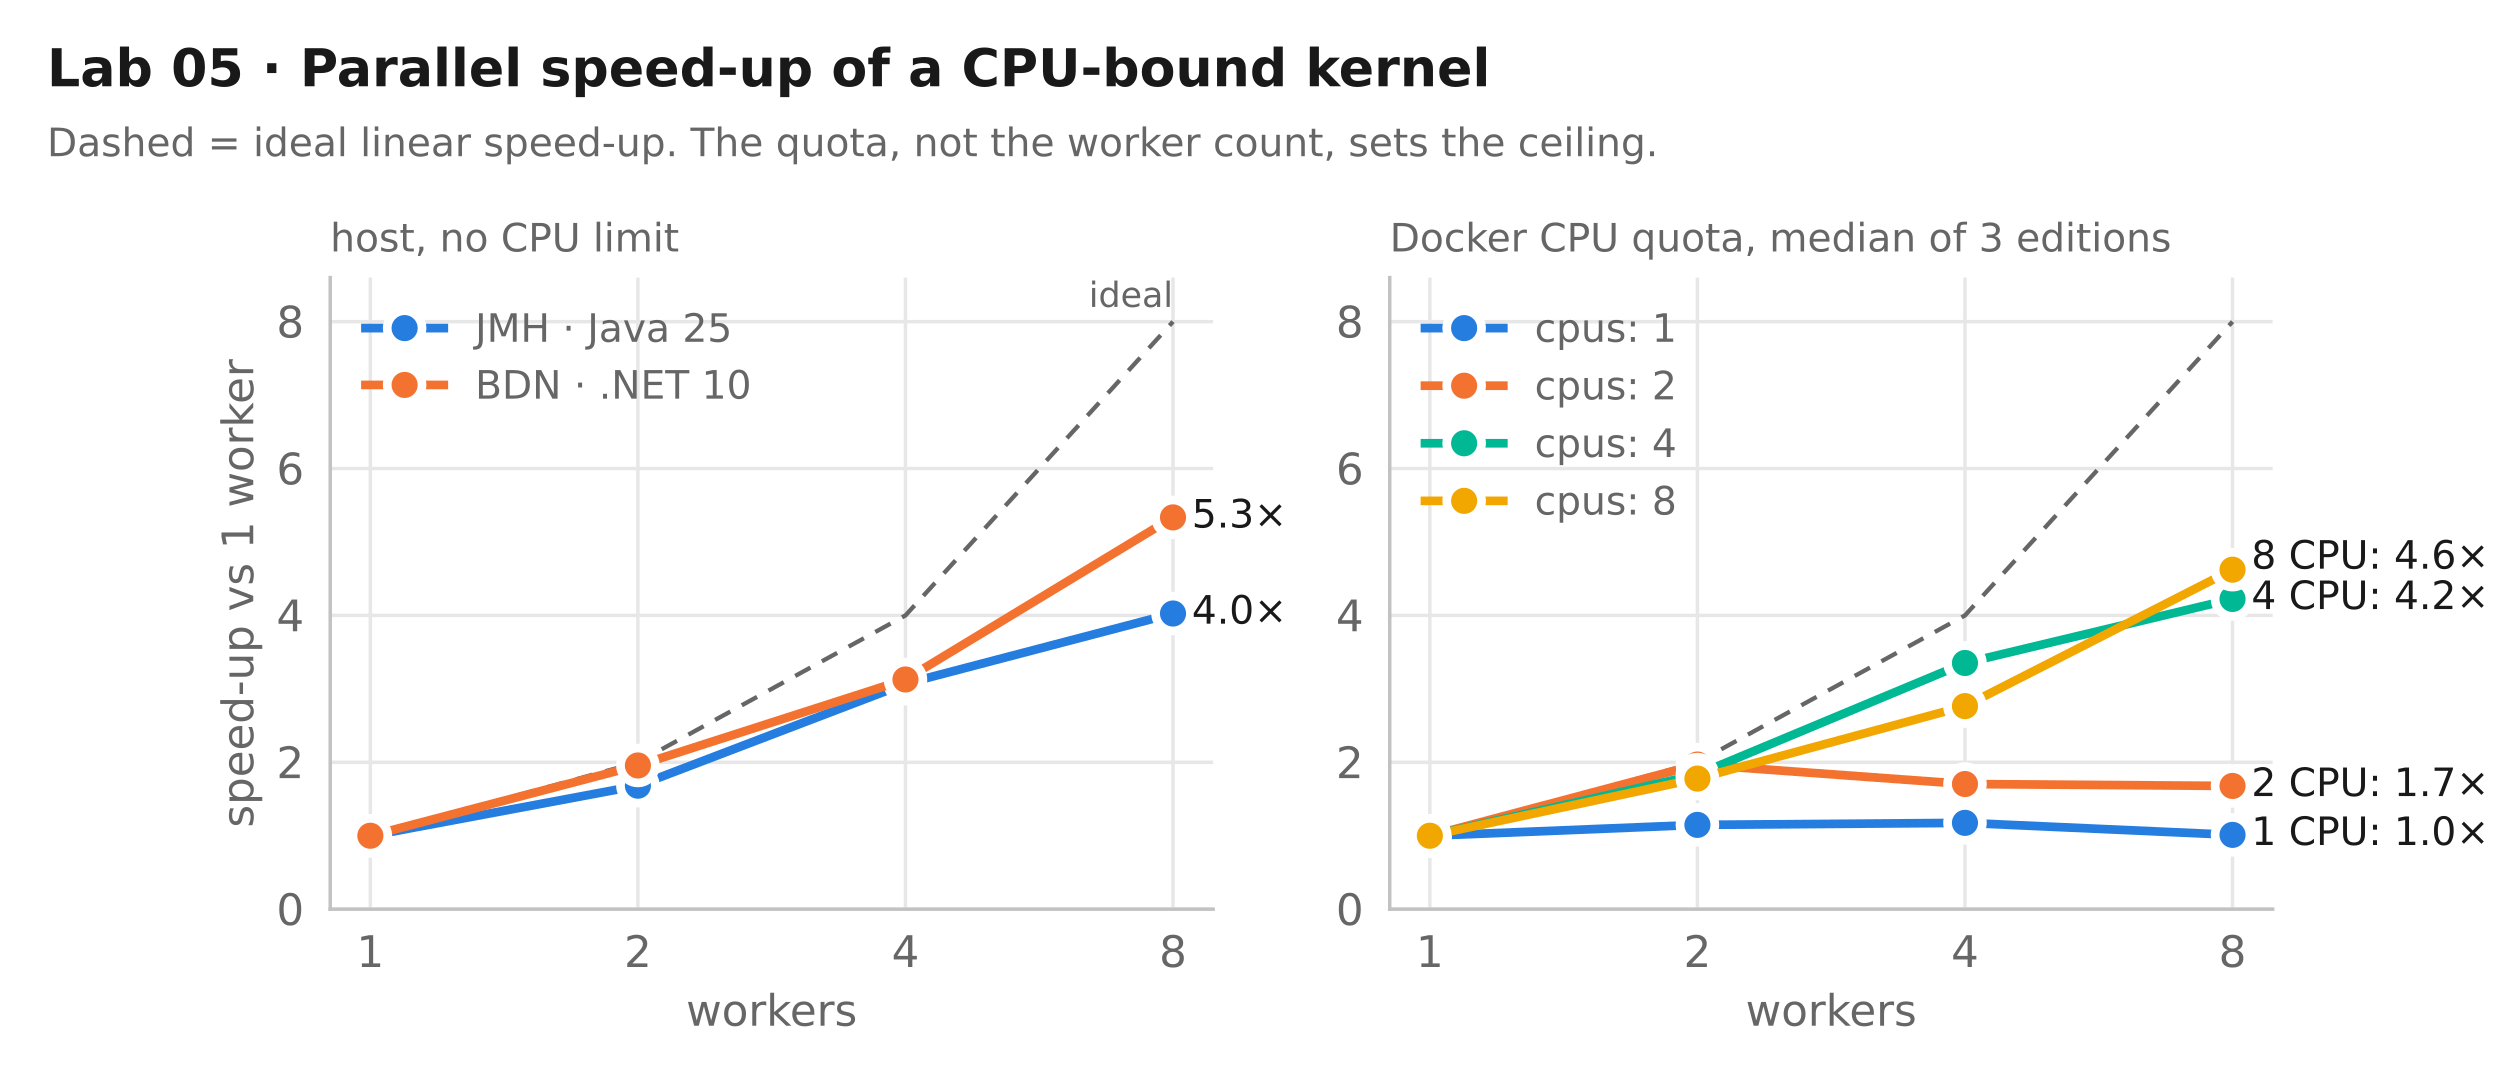
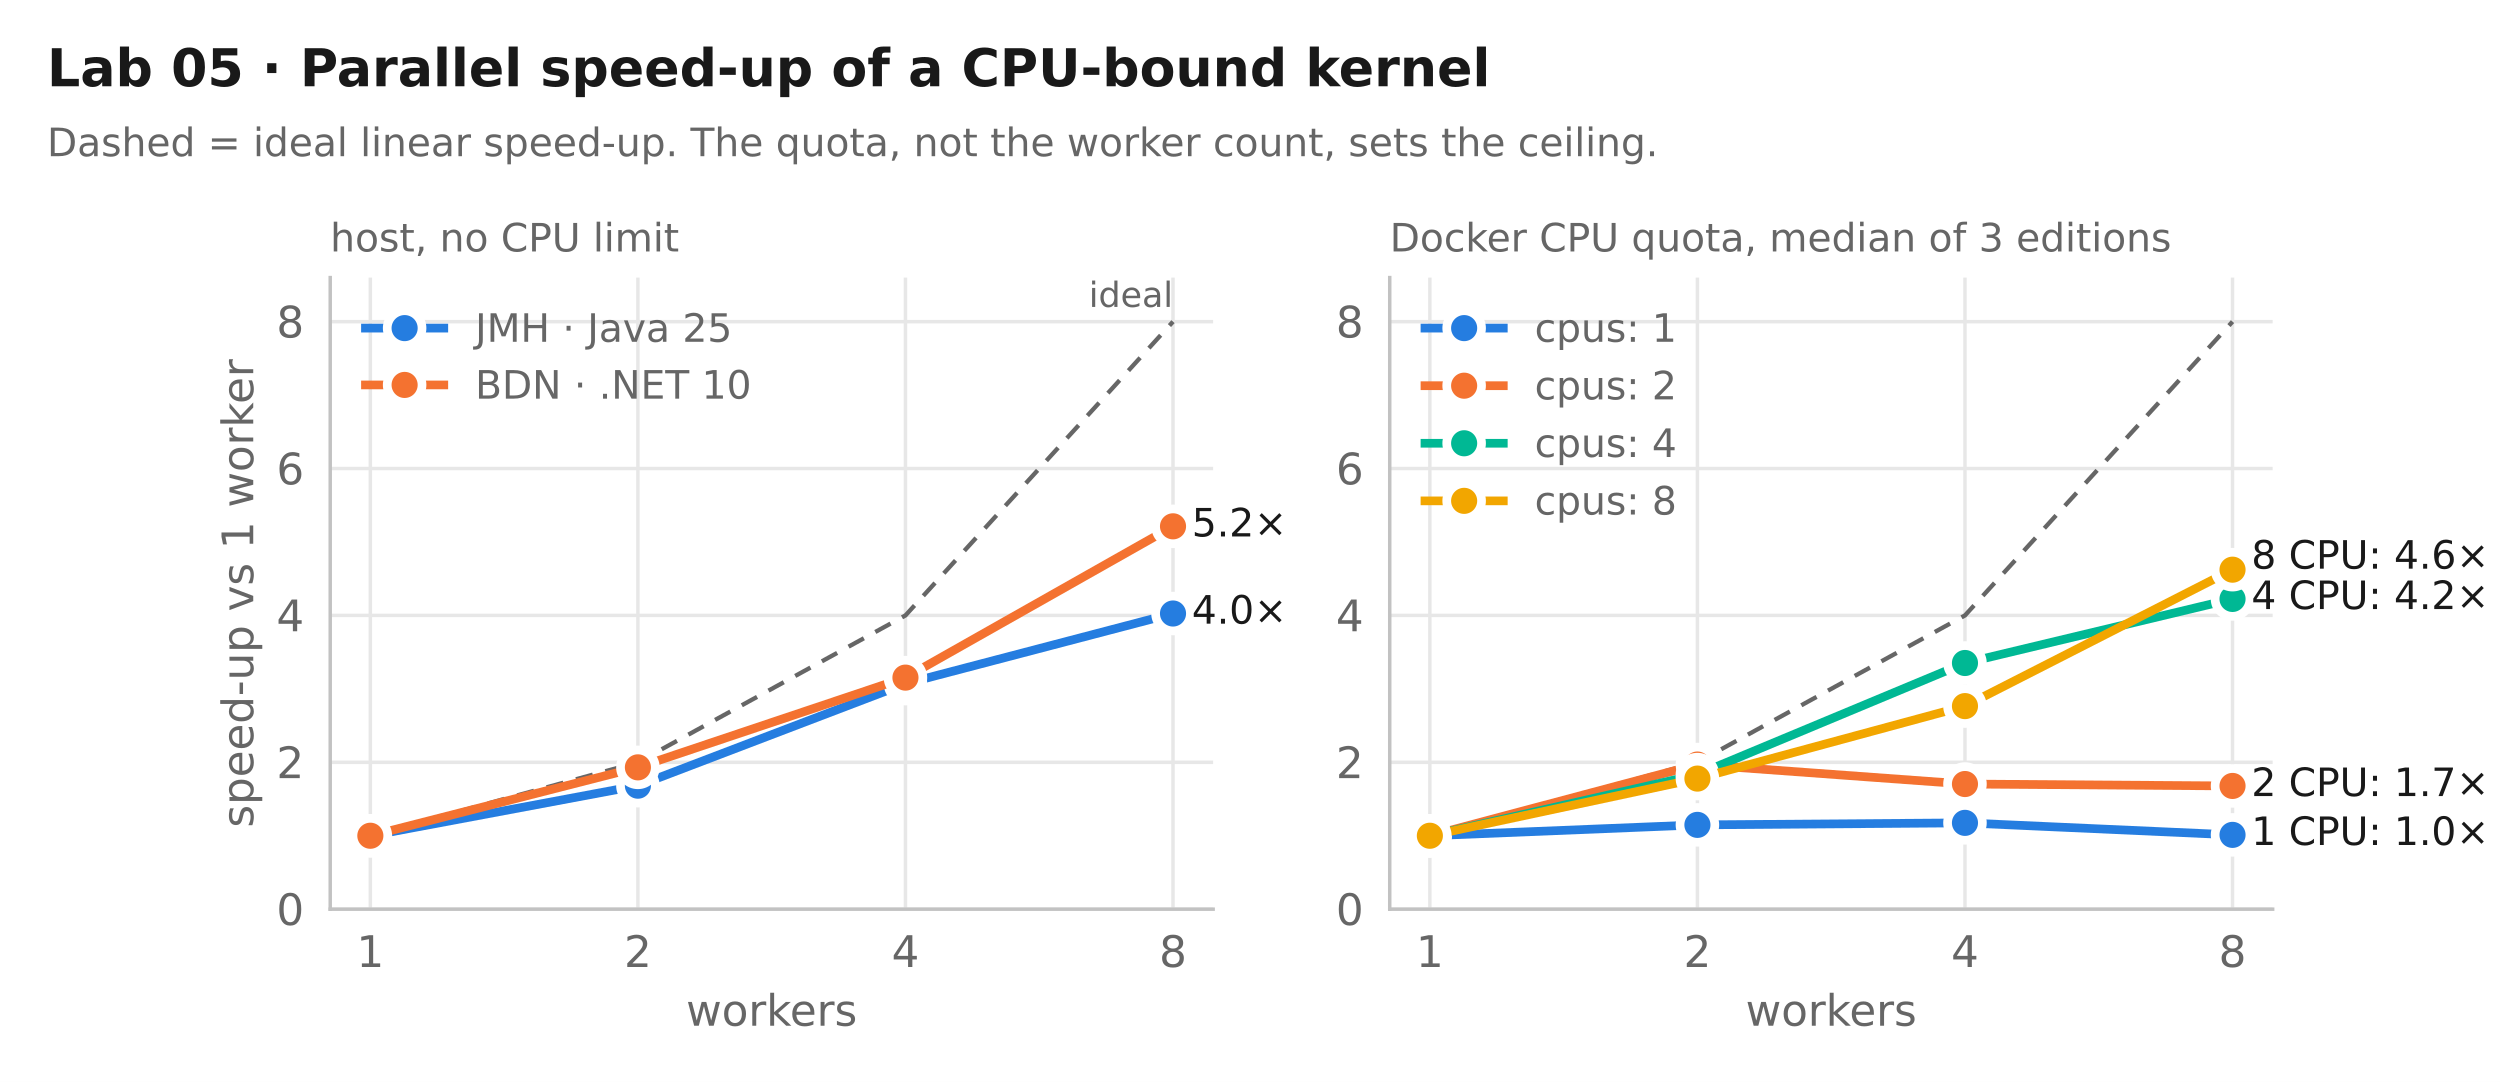
<svg xmlns="http://www.w3.org/2000/svg" xmlns:xlink="http://www.w3.org/1999/xlink" width="574.534pt" height="248.636pt" viewBox="0 0 574.534 248.636" version="1.1">
  <defs>
    <style type="text/css">*{stroke-linejoin: round; stroke-linecap: butt}</style>
  </defs>
  <g id="figure_1">
    <g id="patch_1">
      <path d="M 0 248.636  L 574.534 248.636  L 574.534 0  L 0 0  z " style="fill: #ffffff" />
    </g>
    <g id="axes_1">
      <g id="patch_2">
        <path d="M 75.888 208.944  L 278.797 208.944  L 278.797 63.792  L 75.888 63.792  z " style="fill: #ffffff" />
      </g>
      <g id="matplotlib.axis_1">
        <g id="xtick_1">
          <g id="line2d_1">
-             <path d="M 85.111 208.944  L 85.111 63.792  " clip-path="url(#p77802ba644)" style="fill: none; stroke: #e7e7e7; stroke-width: 0.8; stroke-linecap: square" />
+             <path d="M 85.111 208.944  L 85.111 63.792  " clip-path="url(#p59be735e63)" style="fill: none; stroke: #e7e7e7; stroke-width: 0.8; stroke-linecap: square" />
          </g>
          <g id="line2d_2" />
          <g id="text_1">
            <text style="font-size: 10px; font-family: 'Segoe UI', 'DejaVu Sans', 'Bitstream Vera Sans', 'Computer Modern Sans Serif', 'Lucida Grande', 'Verdana', 'Geneva', 'Lucid', 'Arial', 'Helvetica', 'Avant Garde', sans-serif; text-anchor: middle; fill: #666666" x="85.111" y="222.224" transform="rotate(-0 85.11114 222.2243)">1</text>
          </g>
        </g>
        <g id="xtick_2">
          <g id="line2d_3">
-             <path d="M 146.599 208.944  L 146.599 63.792  " clip-path="url(#p77802ba644)" style="fill: none; stroke: #e7e7e7; stroke-width: 0.8; stroke-linecap: square" />
+             <path d="M 146.599 208.944  L 146.599 63.792  " clip-path="url(#p59be735e63)" style="fill: none; stroke: #e7e7e7; stroke-width: 0.8; stroke-linecap: square" />
          </g>
          <g id="line2d_4" />
          <g id="text_2">
            <text style="font-size: 10px; font-family: 'Segoe UI', 'DejaVu Sans', 'Bitstream Vera Sans', 'Computer Modern Sans Serif', 'Lucida Grande', 'Verdana', 'Geneva', 'Lucid', 'Arial', 'Helvetica', 'Avant Garde', sans-serif; text-anchor: middle; fill: #666666" x="146.599" y="222.224" transform="rotate(-0 146.5987 222.2243)">2</text>
          </g>
        </g>
        <g id="xtick_3">
          <g id="line2d_5">
-             <path d="M 208.086 208.944  L 208.086 63.792  " clip-path="url(#p77802ba644)" style="fill: none; stroke: #e7e7e7; stroke-width: 0.8; stroke-linecap: square" />
+             <path d="M 208.086 208.944  L 208.086 63.792  " clip-path="url(#p59be735e63)" style="fill: none; stroke: #e7e7e7; stroke-width: 0.8; stroke-linecap: square" />
          </g>
          <g id="line2d_6" />
          <g id="text_3">
            <text style="font-size: 10px; font-family: 'Segoe UI', 'DejaVu Sans', 'Bitstream Vera Sans', 'Computer Modern Sans Serif', 'Lucida Grande', 'Verdana', 'Geneva', 'Lucid', 'Arial', 'Helvetica', 'Avant Garde', sans-serif; text-anchor: middle; fill: #666666" x="208.086" y="222.224" transform="rotate(-0 208.0863 222.2243)">4</text>
          </g>
        </g>
        <g id="xtick_4">
          <g id="line2d_7">
-             <path d="M 269.574 208.944  L 269.574 63.792  " clip-path="url(#p77802ba644)" style="fill: none; stroke: #e7e7e7; stroke-width: 0.8; stroke-linecap: square" />
+             <path d="M 269.574 208.944  L 269.574 63.792  " clip-path="url(#p59be735e63)" style="fill: none; stroke: #e7e7e7; stroke-width: 0.8; stroke-linecap: square" />
          </g>
          <g id="line2d_8" />
          <g id="text_4">
            <text style="font-size: 10px; font-family: 'Segoe UI', 'DejaVu Sans', 'Bitstream Vera Sans', 'Computer Modern Sans Serif', 'Lucida Grande', 'Verdana', 'Geneva', 'Lucid', 'Arial', 'Helvetica', 'Avant Garde', sans-serif; text-anchor: middle; fill: #666666" x="269.574" y="222.224" transform="rotate(-0 269.574 222.2243)">8</text>
          </g>
        </g>
        <g id="text_5">
          <text style="font-size: 10px; font-family: 'Segoe UI', 'DejaVu Sans', 'Bitstream Vera Sans', 'Computer Modern Sans Serif', 'Lucida Grande', 'Verdana', 'Geneva', 'Lucid', 'Arial', 'Helvetica', 'Avant Garde', sans-serif; text-anchor: middle; fill: #666666" x="177.343" y="235.732" transform="rotate(-0 177.3425 235.7319)">workers</text>
        </g>
      </g>
      <g id="matplotlib.axis_2">
        <g id="ytick_1">
          <g id="line2d_9">
-             <path d="M 75.888 208.944  L 278.797 208.944  " clip-path="url(#p77802ba644)" style="fill: none; stroke: #e7e7e7; stroke-width: 0.8; stroke-linecap: square" />
+             <path d="M 75.888 208.944  L 278.797 208.944  " clip-path="url(#p59be735e63)" style="fill: none; stroke: #e7e7e7; stroke-width: 0.8; stroke-linecap: square" />
          </g>
          <g id="line2d_10" />
          <g id="text_6">
            <text style="font-size: 10px; font-family: 'Segoe UI', 'DejaVu Sans', 'Bitstream Vera Sans', 'Computer Modern Sans Serif', 'Lucida Grande', 'Verdana', 'Geneva', 'Lucid', 'Arial', 'Helvetica', 'Avant Garde', sans-serif; text-anchor: end; fill: #666666" x="69.888" y="212.584" transform="rotate(-0 69.888 212.5841)">0</text>
          </g>
        </g>
        <g id="ytick_2">
          <g id="line2d_11">
-             <path d="M 75.888 175.188  L 278.797 175.188  " clip-path="url(#p77802ba644)" style="fill: none; stroke: #e7e7e7; stroke-width: 0.8; stroke-linecap: square" />
+             <path d="M 75.888 175.188  L 278.797 175.188  " clip-path="url(#p59be735e63)" style="fill: none; stroke: #e7e7e7; stroke-width: 0.8; stroke-linecap: square" />
          </g>
          <g id="line2d_12" />
          <g id="text_7">
            <text style="font-size: 10px; font-family: 'Segoe UI', 'DejaVu Sans', 'Bitstream Vera Sans', 'Computer Modern Sans Serif', 'Lucida Grande', 'Verdana', 'Geneva', 'Lucid', 'Arial', 'Helvetica', 'Avant Garde', sans-serif; text-anchor: end; fill: #666666" x="69.888" y="178.828" transform="rotate(-0 69.888 178.8279)">2</text>
          </g>
        </g>
        <g id="ytick_3">
          <g id="line2d_13">
-             <path d="M 75.888 141.431  L 278.797 141.431  " clip-path="url(#p77802ba644)" style="fill: none; stroke: #e7e7e7; stroke-width: 0.8; stroke-linecap: square" />
+             <path d="M 75.888 141.431  L 278.797 141.431  " clip-path="url(#p59be735e63)" style="fill: none; stroke: #e7e7e7; stroke-width: 0.8; stroke-linecap: square" />
          </g>
          <g id="line2d_14" />
          <g id="text_8">
            <text style="font-size: 10px; font-family: 'Segoe UI', 'DejaVu Sans', 'Bitstream Vera Sans', 'Computer Modern Sans Serif', 'Lucida Grande', 'Verdana', 'Geneva', 'Lucid', 'Arial', 'Helvetica', 'Avant Garde', sans-serif; text-anchor: end; fill: #666666" x="69.888" y="145.072" transform="rotate(-0 69.888 145.0716)">4</text>
          </g>
        </g>
        <g id="ytick_4">
          <g id="line2d_15">
-             <path d="M 75.888 107.675  L 278.797 107.675  " clip-path="url(#p77802ba644)" style="fill: none; stroke: #e7e7e7; stroke-width: 0.8; stroke-linecap: square" />
+             <path d="M 75.888 107.675  L 278.797 107.675  " clip-path="url(#p59be735e63)" style="fill: none; stroke: #e7e7e7; stroke-width: 0.8; stroke-linecap: square" />
          </g>
          <g id="line2d_16" />
          <g id="text_9">
            <text style="font-size: 10px; font-family: 'Segoe UI', 'DejaVu Sans', 'Bitstream Vera Sans', 'Computer Modern Sans Serif', 'Lucida Grande', 'Verdana', 'Geneva', 'Lucid', 'Arial', 'Helvetica', 'Avant Garde', sans-serif; text-anchor: end; fill: #666666" x="69.888" y="111.315" transform="rotate(-0 69.888 111.3153)">6</text>
          </g>
        </g>
        <g id="ytick_5">
          <g id="line2d_17">
-             <path d="M 75.888 73.919  L 278.797 73.919  " clip-path="url(#p77802ba644)" style="fill: none; stroke: #e7e7e7; stroke-width: 0.8; stroke-linecap: square" />
+             <path d="M 75.888 73.919  L 278.797 73.919  " clip-path="url(#p59be735e63)" style="fill: none; stroke: #e7e7e7; stroke-width: 0.8; stroke-linecap: square" />
          </g>
          <g id="line2d_18" />
          <g id="text_10">
            <text style="font-size: 10px; font-family: 'Segoe UI', 'DejaVu Sans', 'Bitstream Vera Sans', 'Computer Modern Sans Serif', 'Lucida Grande', 'Verdana', 'Geneva', 'Lucid', 'Arial', 'Helvetica', 'Avant Garde', sans-serif; text-anchor: end; fill: #666666" x="69.888" y="77.559" transform="rotate(-0 69.888 77.55902)">8</text>
          </g>
        </g>
        <g id="text_11">
          <text style="font-size: 10px; font-family: 'Segoe UI', 'DejaVu Sans', 'Bitstream Vera Sans', 'Computer Modern Sans Serif', 'Lucida Grande', 'Verdana', 'Geneva', 'Lucid', 'Arial', 'Helvetica', 'Avant Garde', sans-serif; text-anchor: middle; fill: #666666" x="58.197" y="136.368" transform="rotate(-90 58.19738 136.368)">speed-up vs 1 worker</text>
        </g>
      </g>
      <g id="line2d_19">
-         <path d="M 85.111 192.066  L 146.599 175.188  L 208.086 141.431  L 269.574 73.919  " clip-path="url(#p77802ba644)" style="fill: none; stroke-dasharray: 4,3; stroke-dashoffset: 0; stroke: #666666" />
+         <path d="M 85.111 192.066  L 146.599 175.188  L 208.086 141.431  L 269.574 73.919  " clip-path="url(#p59be735e63)" style="fill: none; stroke-dasharray: 4,3; stroke-dashoffset: 0; stroke: #666666" />
      </g>
      <g id="line2d_20">
-         <path d="M 85.111 192.066  L 146.599 180.56  L 208.086 157.105  L 269.574 140.993  " clip-path="url(#p77802ba644)" style="fill: none; stroke: #257de0; stroke-width: 2; stroke-linecap: square" />
+         <path d="M 85.111 192.066  L 146.599 180.56  L 208.086 157.105  L 269.574 140.993  " clip-path="url(#p59be735e63)" style="fill: none; stroke: #257de0; stroke-width: 2; stroke-linecap: square" />
        <defs>
-           <path id="m6e7800e01d" d="M 0 4  C 1.061 4 2.078 3.579 2.828 2.828  C 3.579 2.078 4 1.061 4 0  C 4 -1.061 3.579 -2.078 2.828 -2.828  C 2.078 -3.579 1.061 -4 0 -4  C -1.061 -4 -2.078 -3.579 -2.828 -2.828  C -3.579 -2.078 -4 -1.061 -4 0  C -4 1.061 -3.579 2.078 -2.828 2.828  C -2.078 3.579 -1.061 4 0 4  z " style="stroke: #ffffff; stroke-width: 2" />
+           <path id="m14d09c41fc" d="M 0 4  C 1.061 4 2.078 3.579 2.828 2.828  C 3.579 2.078 4 1.061 4 0  C 4 -1.061 3.579 -2.078 2.828 -2.828  C 2.078 -3.579 1.061 -4 0 -4  C -1.061 -4 -2.078 -3.579 -2.828 -2.828  C -3.579 -2.078 -4 -1.061 -4 0  C -4 1.061 -3.579 2.078 -2.828 2.828  C -2.078 3.579 -1.061 4 0 4  z " style="stroke: #ffffff; stroke-width: 2" />
        </defs>
-         <g clip-path="url(#p77802ba644)">
-           <use xlink:href="#m6e7800e01d" x="85.111" y="192.066" style="fill: #257de0; stroke: #ffffff; stroke-width: 2" />
-           <use xlink:href="#m6e7800e01d" x="146.599" y="180.56" style="fill: #257de0; stroke: #ffffff; stroke-width: 2" />
-           <use xlink:href="#m6e7800e01d" x="208.086" y="157.105" style="fill: #257de0; stroke: #ffffff; stroke-width: 2" />
-           <use xlink:href="#m6e7800e01d" x="269.574" y="140.993" style="fill: #257de0; stroke: #ffffff; stroke-width: 2" />
+         <g clip-path="url(#p59be735e63)">
+           <use xlink:href="#m14d09c41fc" x="85.111" y="192.066" style="fill: #257de0; stroke: #ffffff; stroke-width: 2" />
+           <use xlink:href="#m14d09c41fc" x="146.599" y="180.56" style="fill: #257de0; stroke: #ffffff; stroke-width: 2" />
+           <use xlink:href="#m14d09c41fc" x="208.086" y="157.105" style="fill: #257de0; stroke: #ffffff; stroke-width: 2" />
+           <use xlink:href="#m14d09c41fc" x="269.574" y="140.993" style="fill: #257de0; stroke: #ffffff; stroke-width: 2" />
        </g>
      </g>
      <g id="line2d_21">
-         <path d="M 85.111 192.066  L 146.599 175.917  L 208.086 156.155  L 269.574 118.905  " clip-path="url(#p77802ba644)" style="fill: none; stroke: #f47230; stroke-width: 2; stroke-linecap: square" />
+         <path d="M 85.111 192.066  L 146.599 176.35  L 208.086 155.726  L 269.574 120.957  " clip-path="url(#p59be735e63)" style="fill: none; stroke: #f47230; stroke-width: 2; stroke-linecap: square" />
        <defs>
-           <path id="md54d14f651" d="M 0 4  C 1.061 4 2.078 3.579 2.828 2.828  C 3.579 2.078 4 1.061 4 0  C 4 -1.061 3.579 -2.078 2.828 -2.828  C 2.078 -3.579 1.061 -4 0 -4  C -1.061 -4 -2.078 -3.579 -2.828 -2.828  C -3.579 -2.078 -4 -1.061 -4 0  C -4 1.061 -3.579 2.078 -2.828 2.828  C -2.078 3.579 -1.061 4 0 4  z " style="stroke: #ffffff; stroke-width: 2" />
+           <path id="m0250fb6a71" d="M 0 4  C 1.061 4 2.078 3.579 2.828 2.828  C 3.579 2.078 4 1.061 4 0  C 4 -1.061 3.579 -2.078 2.828 -2.828  C 2.078 -3.579 1.061 -4 0 -4  C -1.061 -4 -2.078 -3.579 -2.828 -2.828  C -3.579 -2.078 -4 -1.061 -4 0  C -4 1.061 -3.579 2.078 -2.828 2.828  C -2.078 3.579 -1.061 4 0 4  z " style="stroke: #ffffff; stroke-width: 2" />
        </defs>
-         <g clip-path="url(#p77802ba644)">
-           <use xlink:href="#md54d14f651" x="85.111" y="192.066" style="fill: #f47230; stroke: #ffffff; stroke-width: 2" />
-           <use xlink:href="#md54d14f651" x="146.599" y="175.917" style="fill: #f47230; stroke: #ffffff; stroke-width: 2" />
-           <use xlink:href="#md54d14f651" x="208.086" y="156.155" style="fill: #f47230; stroke: #ffffff; stroke-width: 2" />
-           <use xlink:href="#md54d14f651" x="269.574" y="118.905" style="fill: #f47230; stroke: #ffffff; stroke-width: 2" />
+         <g clip-path="url(#p59be735e63)">
+           <use xlink:href="#m0250fb6a71" x="85.111" y="192.066" style="fill: #f47230; stroke: #ffffff; stroke-width: 2" />
+           <use xlink:href="#m0250fb6a71" x="146.599" y="176.35" style="fill: #f47230; stroke: #ffffff; stroke-width: 2" />
+           <use xlink:href="#m0250fb6a71" x="208.086" y="155.726" style="fill: #f47230; stroke: #ffffff; stroke-width: 2" />
+           <use xlink:href="#m0250fb6a71" x="269.574" y="120.957" style="fill: #f47230; stroke: #ffffff; stroke-width: 2" />
        </g>
      </g>
      <g id="patch_3">
        <path d="M 75.888 208.944  L 75.888 63.792  " style="fill: none; stroke: #c2c2c2; stroke-width: 0.8; stroke-linejoin: miter; stroke-linecap: square" />
      </g>
      <g id="patch_4">
        <path d="M 75.888 208.944  L 278.797 208.944  " style="fill: none; stroke: #c2c2c2; stroke-width: 0.8; stroke-linejoin: miter; stroke-linecap: square" />
      </g>
      <g id="text_12">
        <text style="font-size: 8px; font-family: 'Segoe UI', 'DejaVu Sans', 'Bitstream Vera Sans', 'Computer Modern Sans Serif', 'Lucida Grande', 'Verdana', 'Geneva', 'Lucid', 'Arial', 'Helvetica', 'Avant Garde', sans-serif; text-anchor: end; fill: #666666" x="269.574" y="70.543" transform="rotate(-0 269.574 70.54326)">ideal</text>
      </g>
      <g id="text_13">
        <text style="font-size: 9px; font-family: 'Segoe UI', 'DejaVu Sans', 'Bitstream Vera Sans', 'Computer Modern Sans Serif', 'Lucida Grande', 'Verdana', 'Geneva', 'Lucid', 'Arial', 'Helvetica', 'Avant Garde', sans-serif; text-anchor: start; fill: #191919" x="273.902" y="143.322" transform="rotate(-0 273.902 143.322)">4.0×</text>
      </g>
      <g id="text_14">
-         <text style="font-size: 9px; font-family: 'Segoe UI', 'DejaVu Sans', 'Bitstream Vera Sans', 'Computer Modern Sans Serif', 'Lucida Grande', 'Verdana', 'Geneva', 'Lucid', 'Arial', 'Helvetica', 'Avant Garde', sans-serif; text-anchor: start; fill: #191919" x="273.902" y="121.234" transform="rotate(-0 273.902 121.2342)">5.3×</text>
+         <text style="font-size: 9px; font-family: 'Segoe UI', 'DejaVu Sans', 'Bitstream Vera Sans', 'Computer Modern Sans Serif', 'Lucida Grande', 'Verdana', 'Geneva', 'Lucid', 'Arial', 'Helvetica', 'Avant Garde', sans-serif; text-anchor: start; fill: #191919" x="273.902" y="123.286" transform="rotate(-0 273.902 123.2858)">5.2×</text>
      </g>
      <g id="text_15">
        <text style="font-size: 9px; font-family: 'Segoe UI', 'DejaVu Sans', 'Bitstream Vera Sans', 'Computer Modern Sans Serif', 'Lucida Grande', 'Verdana', 'Geneva', 'Lucid', 'Arial', 'Helvetica', 'Avant Garde', sans-serif; text-anchor: start; fill: #666666" x="75.888" y="57.792" transform="rotate(-0 75.888 57.792)">host, no CPU limit</text>
      </g>
      <g id="legend_1">
        <g id="line2d_22">
          <path d="M 83.988 75.405  L 92.988 75.405  L 101.988 75.405  " style="fill: none; stroke: #257de0; stroke-width: 2; stroke-linecap: square" />
          <g>
-             <use xlink:href="#m6e7800e01d" x="92.988" y="75.405" style="fill: #257de0; stroke: #ffffff; stroke-width: 2" />
+             <use xlink:href="#m14d09c41fc" x="92.988" y="75.405" style="fill: #257de0; stroke: #ffffff; stroke-width: 2" />
          </g>
        </g>
        <g id="text_16">
          <text style="font-size: 9px; font-family: 'Segoe UI', 'DejaVu Sans', 'Bitstream Vera Sans', 'Computer Modern Sans Serif', 'Lucida Grande', 'Verdana', 'Geneva', 'Lucid', 'Arial', 'Helvetica', 'Avant Garde', sans-serif; text-anchor: start; fill: #666666" x="109.188" y="78.555" transform="rotate(-0 109.188 78.55481)">JMH · Java 25</text>
        </g>
        <g id="line2d_23">
          <path d="M 83.988 88.462  L 92.988 88.462  L 101.988 88.462  " style="fill: none; stroke: #f47230; stroke-width: 2; stroke-linecap: square" />
          <g>
-             <use xlink:href="#md54d14f651" x="92.988" y="88.462" style="fill: #f47230; stroke: #ffffff; stroke-width: 2" />
+             <use xlink:href="#m0250fb6a71" x="92.988" y="88.462" style="fill: #f47230; stroke: #ffffff; stroke-width: 2" />
          </g>
        </g>
        <g id="text_17">
          <text style="font-size: 9px; font-family: 'Segoe UI', 'DejaVu Sans', 'Bitstream Vera Sans', 'Computer Modern Sans Serif', 'Lucida Grande', 'Verdana', 'Geneva', 'Lucid', 'Arial', 'Helvetica', 'Avant Garde', sans-serif; text-anchor: start; fill: #666666" x="109.188" y="91.612" transform="rotate(-0 109.188 91.61167)">BDN · .NET 10</text>
        </g>
      </g>
    </g>
    <g id="axes_2">
      <g id="patch_5">
        <path d="M 319.379 208.944  L 522.288 208.944  L 522.288 63.792  L 319.379 63.792  z " style="fill: #ffffff" />
      </g>
      <g id="matplotlib.axis_3">
        <g id="xtick_5">
          <g id="line2d_24">
-             <path d="M 328.602 208.944  L 328.602 63.792  " clip-path="url(#p4a393b6ffe)" style="fill: none; stroke: #e7e7e7; stroke-width: 0.8; stroke-linecap: square" />
+             <path d="M 328.602 208.944  L 328.602 63.792  " clip-path="url(#pa6a9c248f2)" style="fill: none; stroke: #e7e7e7; stroke-width: 0.8; stroke-linecap: square" />
          </g>
          <g id="line2d_25" />
          <g id="text_18">
            <text style="font-size: 10px; font-family: 'Segoe UI', 'DejaVu Sans', 'Bitstream Vera Sans', 'Computer Modern Sans Serif', 'Lucida Grande', 'Verdana', 'Geneva', 'Lucid', 'Arial', 'Helvetica', 'Avant Garde', sans-serif; text-anchor: middle; fill: #666666" x="328.602" y="222.224" transform="rotate(-0 328.6021 222.2243)">1</text>
          </g>
        </g>
        <g id="xtick_6">
          <g id="line2d_26">
-             <path d="M 390.09 208.944  L 390.09 63.792  " clip-path="url(#p4a393b6ffe)" style="fill: none; stroke: #e7e7e7; stroke-width: 0.8; stroke-linecap: square" />
+             <path d="M 390.09 208.944  L 390.09 63.792  " clip-path="url(#pa6a9c248f2)" style="fill: none; stroke: #e7e7e7; stroke-width: 0.8; stroke-linecap: square" />
          </g>
          <g id="line2d_27" />
          <g id="text_19">
            <text style="font-size: 10px; font-family: 'Segoe UI', 'DejaVu Sans', 'Bitstream Vera Sans', 'Computer Modern Sans Serif', 'Lucida Grande', 'Verdana', 'Geneva', 'Lucid', 'Arial', 'Helvetica', 'Avant Garde', sans-serif; text-anchor: middle; fill: #666666" x="390.09" y="222.224" transform="rotate(-0 390.0897 222.2243)">2</text>
          </g>
        </g>
        <g id="xtick_7">
          <g id="line2d_28">
-             <path d="M 451.577 208.944  L 451.577 63.792  " clip-path="url(#p4a393b6ffe)" style="fill: none; stroke: #e7e7e7; stroke-width: 0.8; stroke-linecap: square" />
+             <path d="M 451.577 208.944  L 451.577 63.792  " clip-path="url(#pa6a9c248f2)" style="fill: none; stroke: #e7e7e7; stroke-width: 0.8; stroke-linecap: square" />
          </g>
          <g id="line2d_29" />
          <g id="text_20">
            <text style="font-size: 10px; font-family: 'Segoe UI', 'DejaVu Sans', 'Bitstream Vera Sans', 'Computer Modern Sans Serif', 'Lucida Grande', 'Verdana', 'Geneva', 'Lucid', 'Arial', 'Helvetica', 'Avant Garde', sans-serif; text-anchor: middle; fill: #666666" x="451.577" y="222.224" transform="rotate(-0 451.5773 222.2243)">4</text>
          </g>
        </g>
        <g id="xtick_8">
          <g id="line2d_30">
-             <path d="M 513.065 208.944  L 513.065 63.792  " clip-path="url(#p4a393b6ffe)" style="fill: none; stroke: #e7e7e7; stroke-width: 0.8; stroke-linecap: square" />
+             <path d="M 513.065 208.944  L 513.065 63.792  " clip-path="url(#pa6a9c248f2)" style="fill: none; stroke: #e7e7e7; stroke-width: 0.8; stroke-linecap: square" />
          </g>
          <g id="line2d_31" />
          <g id="text_21">
            <text style="font-size: 10px; font-family: 'Segoe UI', 'DejaVu Sans', 'Bitstream Vera Sans', 'Computer Modern Sans Serif', 'Lucida Grande', 'Verdana', 'Geneva', 'Lucid', 'Arial', 'Helvetica', 'Avant Garde', sans-serif; text-anchor: middle; fill: #666666" x="513.065" y="222.224" transform="rotate(-0 513.0649 222.2243)">8</text>
          </g>
        </g>
        <g id="text_22">
          <text style="font-size: 10px; font-family: 'Segoe UI', 'DejaVu Sans', 'Bitstream Vera Sans', 'Computer Modern Sans Serif', 'Lucida Grande', 'Verdana', 'Geneva', 'Lucid', 'Arial', 'Helvetica', 'Avant Garde', sans-serif; text-anchor: middle; fill: #666666" x="420.833" y="235.732" transform="rotate(-0 420.8335 235.7319)">workers</text>
        </g>
      </g>
      <g id="matplotlib.axis_4">
        <g id="ytick_6">
          <g id="line2d_32">
-             <path d="M 319.379 208.944  L 522.288 208.944  " clip-path="url(#p4a393b6ffe)" style="fill: none; stroke: #e7e7e7; stroke-width: 0.8; stroke-linecap: square" />
+             <path d="M 319.379 208.944  L 522.288 208.944  " clip-path="url(#pa6a9c248f2)" style="fill: none; stroke: #e7e7e7; stroke-width: 0.8; stroke-linecap: square" />
          </g>
          <g id="line2d_33" />
          <g id="text_23">
            <text style="font-size: 10px; font-family: 'Segoe UI', 'DejaVu Sans', 'Bitstream Vera Sans', 'Computer Modern Sans Serif', 'Lucida Grande', 'Verdana', 'Geneva', 'Lucid', 'Arial', 'Helvetica', 'Avant Garde', sans-serif; text-anchor: end; fill: #666666" x="313.379" y="212.584" transform="rotate(-0 313.3789 212.5841)">0</text>
          </g>
        </g>
        <g id="ytick_7">
          <g id="line2d_34">
-             <path d="M 319.379 175.188  L 522.288 175.188  " clip-path="url(#p4a393b6ffe)" style="fill: none; stroke: #e7e7e7; stroke-width: 0.8; stroke-linecap: square" />
+             <path d="M 319.379 175.188  L 522.288 175.188  " clip-path="url(#pa6a9c248f2)" style="fill: none; stroke: #e7e7e7; stroke-width: 0.8; stroke-linecap: square" />
          </g>
          <g id="line2d_35" />
          <g id="text_24">
            <text style="font-size: 10px; font-family: 'Segoe UI', 'DejaVu Sans', 'Bitstream Vera Sans', 'Computer Modern Sans Serif', 'Lucida Grande', 'Verdana', 'Geneva', 'Lucid', 'Arial', 'Helvetica', 'Avant Garde', sans-serif; text-anchor: end; fill: #666666" x="313.379" y="178.828" transform="rotate(-0 313.3789 178.8279)">2</text>
          </g>
        </g>
        <g id="ytick_8">
          <g id="line2d_36">
-             <path d="M 319.379 141.431  L 522.288 141.431  " clip-path="url(#p4a393b6ffe)" style="fill: none; stroke: #e7e7e7; stroke-width: 0.8; stroke-linecap: square" />
+             <path d="M 319.379 141.431  L 522.288 141.431  " clip-path="url(#pa6a9c248f2)" style="fill: none; stroke: #e7e7e7; stroke-width: 0.8; stroke-linecap: square" />
          </g>
          <g id="line2d_37" />
          <g id="text_25">
            <text style="font-size: 10px; font-family: 'Segoe UI', 'DejaVu Sans', 'Bitstream Vera Sans', 'Computer Modern Sans Serif', 'Lucida Grande', 'Verdana', 'Geneva', 'Lucid', 'Arial', 'Helvetica', 'Avant Garde', sans-serif; text-anchor: end; fill: #666666" x="313.379" y="145.072" transform="rotate(-0 313.3789 145.0716)">4</text>
          </g>
        </g>
        <g id="ytick_9">
          <g id="line2d_38">
-             <path d="M 319.379 107.675  L 522.288 107.675  " clip-path="url(#p4a393b6ffe)" style="fill: none; stroke: #e7e7e7; stroke-width: 0.8; stroke-linecap: square" />
+             <path d="M 319.379 107.675  L 522.288 107.675  " clip-path="url(#pa6a9c248f2)" style="fill: none; stroke: #e7e7e7; stroke-width: 0.8; stroke-linecap: square" />
          </g>
          <g id="line2d_39" />
          <g id="text_26">
            <text style="font-size: 10px; font-family: 'Segoe UI', 'DejaVu Sans', 'Bitstream Vera Sans', 'Computer Modern Sans Serif', 'Lucida Grande', 'Verdana', 'Geneva', 'Lucid', 'Arial', 'Helvetica', 'Avant Garde', sans-serif; text-anchor: end; fill: #666666" x="313.379" y="111.315" transform="rotate(-0 313.3789 111.3153)">6</text>
          </g>
        </g>
        <g id="ytick_10">
          <g id="line2d_40">
-             <path d="M 319.379 73.919  L 522.288 73.919  " clip-path="url(#p4a393b6ffe)" style="fill: none; stroke: #e7e7e7; stroke-width: 0.8; stroke-linecap: square" />
+             <path d="M 319.379 73.919  L 522.288 73.919  " clip-path="url(#pa6a9c248f2)" style="fill: none; stroke: #e7e7e7; stroke-width: 0.8; stroke-linecap: square" />
          </g>
          <g id="line2d_41" />
          <g id="text_27">
            <text style="font-size: 10px; font-family: 'Segoe UI', 'DejaVu Sans', 'Bitstream Vera Sans', 'Computer Modern Sans Serif', 'Lucida Grande', 'Verdana', 'Geneva', 'Lucid', 'Arial', 'Helvetica', 'Avant Garde', sans-serif; text-anchor: end; fill: #666666" x="313.379" y="77.559" transform="rotate(-0 313.3789 77.55902)">8</text>
          </g>
        </g>
      </g>
      <g id="line2d_42">
-         <path d="M 328.602 192.066  L 390.09 175.188  L 451.577 141.431  L 513.065 73.919  " clip-path="url(#p4a393b6ffe)" style="fill: none; stroke-dasharray: 4,3; stroke-dashoffset: 0; stroke: #666666" />
+         <path d="M 328.602 192.066  L 390.09 175.188  L 451.577 141.431  L 513.065 73.919  " clip-path="url(#pa6a9c248f2)" style="fill: none; stroke-dasharray: 4,3; stroke-dashoffset: 0; stroke: #666666" />
      </g>
      <g id="line2d_43">
-         <path d="M 328.602 192.066  L 390.09 189.568  L 451.577 189.106  L 513.065 191.867  " clip-path="url(#p4a393b6ffe)" style="fill: none; stroke: #257de0; stroke-width: 2; stroke-linecap: square" />
-         <g clip-path="url(#p4a393b6ffe)">
-           <use xlink:href="#m6e7800e01d" x="328.602" y="192.066" style="fill: #257de0; stroke: #ffffff; stroke-width: 2" />
-           <use xlink:href="#m6e7800e01d" x="390.09" y="189.568" style="fill: #257de0; stroke: #ffffff; stroke-width: 2" />
-           <use xlink:href="#m6e7800e01d" x="451.577" y="189.106" style="fill: #257de0; stroke: #ffffff; stroke-width: 2" />
-           <use xlink:href="#m6e7800e01d" x="513.065" y="191.867" style="fill: #257de0; stroke: #ffffff; stroke-width: 2" />
+         <path d="M 328.602 192.066  L 390.09 189.568  L 451.577 189.106  L 513.065 191.867  " clip-path="url(#pa6a9c248f2)" style="fill: none; stroke: #257de0; stroke-width: 2; stroke-linecap: square" />
+         <g clip-path="url(#pa6a9c248f2)">
+           <use xlink:href="#m14d09c41fc" x="328.602" y="192.066" style="fill: #257de0; stroke: #ffffff; stroke-width: 2" />
+           <use xlink:href="#m14d09c41fc" x="390.09" y="189.568" style="fill: #257de0; stroke: #ffffff; stroke-width: 2" />
+           <use xlink:href="#m14d09c41fc" x="451.577" y="189.106" style="fill: #257de0; stroke: #ffffff; stroke-width: 2" />
+           <use xlink:href="#m14d09c41fc" x="513.065" y="191.867" style="fill: #257de0; stroke: #ffffff; stroke-width: 2" />
        </g>
      </g>
      <g id="line2d_44">
-         <path d="M 328.602 192.066  L 390.09 175.701  L 451.577 180.18  L 513.065 180.622  " clip-path="url(#p4a393b6ffe)" style="fill: none; stroke: #f47230; stroke-width: 2; stroke-linecap: square" />
-         <g clip-path="url(#p4a393b6ffe)">
-           <use xlink:href="#md54d14f651" x="328.602" y="192.066" style="fill: #f47230; stroke: #ffffff; stroke-width: 2" />
-           <use xlink:href="#md54d14f651" x="390.09" y="175.701" style="fill: #f47230; stroke: #ffffff; stroke-width: 2" />
-           <use xlink:href="#md54d14f651" x="451.577" y="180.18" style="fill: #f47230; stroke: #ffffff; stroke-width: 2" />
-           <use xlink:href="#md54d14f651" x="513.065" y="180.622" style="fill: #f47230; stroke: #ffffff; stroke-width: 2" />
+         <path d="M 328.602 192.066  L 390.09 175.701  L 451.577 180.18  L 513.065 180.622  " clip-path="url(#pa6a9c248f2)" style="fill: none; stroke: #f47230; stroke-width: 2; stroke-linecap: square" />
+         <g clip-path="url(#pa6a9c248f2)">
+           <use xlink:href="#m0250fb6a71" x="328.602" y="192.066" style="fill: #f47230; stroke: #ffffff; stroke-width: 2" />
+           <use xlink:href="#m0250fb6a71" x="390.09" y="175.701" style="fill: #f47230; stroke: #ffffff; stroke-width: 2" />
+           <use xlink:href="#m0250fb6a71" x="451.577" y="180.18" style="fill: #f47230; stroke: #ffffff; stroke-width: 2" />
+           <use xlink:href="#m0250fb6a71" x="513.065" y="180.622" style="fill: #f47230; stroke: #ffffff; stroke-width: 2" />
        </g>
      </g>
      <g id="line2d_45">
-         <path d="M 328.602 192.066  L 390.09 178.011  L 451.577 152.366  L 513.065 137.645  " clip-path="url(#p4a393b6ffe)" style="fill: none; stroke: #00b894; stroke-width: 2; stroke-linecap: square" />
+         <path d="M 328.602 192.066  L 390.09 178.011  L 451.577 152.366  L 513.065 137.645  " clip-path="url(#pa6a9c248f2)" style="fill: none; stroke: #00b894; stroke-width: 2; stroke-linecap: square" />
        <defs>
-           <path id="mbf5cac626c" d="M 0 4  C 1.061 4 2.078 3.579 2.828 2.828  C 3.579 2.078 4 1.061 4 0  C 4 -1.061 3.579 -2.078 2.828 -2.828  C 2.078 -3.579 1.061 -4 0 -4  C -1.061 -4 -2.078 -3.579 -2.828 -2.828  C -3.579 -2.078 -4 -1.061 -4 0  C -4 1.061 -3.579 2.078 -2.828 2.828  C -2.078 3.579 -1.061 4 0 4  z " style="stroke: #ffffff; stroke-width: 2" />
+           <path id="mca19a00564" d="M 0 4  C 1.061 4 2.078 3.579 2.828 2.828  C 3.579 2.078 4 1.061 4 0  C 4 -1.061 3.579 -2.078 2.828 -2.828  C 2.078 -3.579 1.061 -4 0 -4  C -1.061 -4 -2.078 -3.579 -2.828 -2.828  C -3.579 -2.078 -4 -1.061 -4 0  C -4 1.061 -3.579 2.078 -2.828 2.828  C -2.078 3.579 -1.061 4 0 4  z " style="stroke: #ffffff; stroke-width: 2" />
        </defs>
-         <g clip-path="url(#p4a393b6ffe)">
-           <use xlink:href="#mbf5cac626c" x="328.602" y="192.066" style="fill: #00b894; stroke: #ffffff; stroke-width: 2" />
-           <use xlink:href="#mbf5cac626c" x="390.09" y="178.011" style="fill: #00b894; stroke: #ffffff; stroke-width: 2" />
-           <use xlink:href="#mbf5cac626c" x="451.577" y="152.366" style="fill: #00b894; stroke: #ffffff; stroke-width: 2" />
-           <use xlink:href="#mbf5cac626c" x="513.065" y="137.645" style="fill: #00b894; stroke: #ffffff; stroke-width: 2" />
+         <g clip-path="url(#pa6a9c248f2)">
+           <use xlink:href="#mca19a00564" x="328.602" y="192.066" style="fill: #00b894; stroke: #ffffff; stroke-width: 2" />
+           <use xlink:href="#mca19a00564" x="390.09" y="178.011" style="fill: #00b894; stroke: #ffffff; stroke-width: 2" />
+           <use xlink:href="#mca19a00564" x="451.577" y="152.366" style="fill: #00b894; stroke: #ffffff; stroke-width: 2" />
+           <use xlink:href="#mca19a00564" x="513.065" y="137.645" style="fill: #00b894; stroke: #ffffff; stroke-width: 2" />
        </g>
      </g>
      <g id="line2d_46">
-         <path d="M 328.602 192.066  L 390.09 178.93  L 451.577 162.273  L 513.065 130.92  " clip-path="url(#p4a393b6ffe)" style="fill: none; stroke: #f2a600; stroke-width: 2; stroke-linecap: square" />
+         <path d="M 328.602 192.066  L 390.09 178.93  L 451.577 162.273  L 513.065 130.92  " clip-path="url(#pa6a9c248f2)" style="fill: none; stroke: #f2a600; stroke-width: 2; stroke-linecap: square" />
        <defs>
-           <path id="mc205c1f896" d="M 0 4  C 1.061 4 2.078 3.579 2.828 2.828  C 3.579 2.078 4 1.061 4 0  C 4 -1.061 3.579 -2.078 2.828 -2.828  C 2.078 -3.579 1.061 -4 0 -4  C -1.061 -4 -2.078 -3.579 -2.828 -2.828  C -3.579 -2.078 -4 -1.061 -4 0  C -4 1.061 -3.579 2.078 -2.828 2.828  C -2.078 3.579 -1.061 4 0 4  z " style="stroke: #ffffff; stroke-width: 2" />
+           <path id="m96b2583c70" d="M 0 4  C 1.061 4 2.078 3.579 2.828 2.828  C 3.579 2.078 4 1.061 4 0  C 4 -1.061 3.579 -2.078 2.828 -2.828  C 2.078 -3.579 1.061 -4 0 -4  C -1.061 -4 -2.078 -3.579 -2.828 -2.828  C -3.579 -2.078 -4 -1.061 -4 0  C -4 1.061 -3.579 2.078 -2.828 2.828  C -2.078 3.579 -1.061 4 0 4  z " style="stroke: #ffffff; stroke-width: 2" />
        </defs>
-         <g clip-path="url(#p4a393b6ffe)">
-           <use xlink:href="#mc205c1f896" x="328.602" y="192.066" style="fill: #f2a600; stroke: #ffffff; stroke-width: 2" />
-           <use xlink:href="#mc205c1f896" x="390.09" y="178.93" style="fill: #f2a600; stroke: #ffffff; stroke-width: 2" />
-           <use xlink:href="#mc205c1f896" x="451.577" y="162.273" style="fill: #f2a600; stroke: #ffffff; stroke-width: 2" />
-           <use xlink:href="#mc205c1f896" x="513.065" y="130.92" style="fill: #f2a600; stroke: #ffffff; stroke-width: 2" />
+         <g clip-path="url(#pa6a9c248f2)">
+           <use xlink:href="#m96b2583c70" x="328.602" y="192.066" style="fill: #f2a600; stroke: #ffffff; stroke-width: 2" />
+           <use xlink:href="#m96b2583c70" x="390.09" y="178.93" style="fill: #f2a600; stroke: #ffffff; stroke-width: 2" />
+           <use xlink:href="#m96b2583c70" x="451.577" y="162.273" style="fill: #f2a600; stroke: #ffffff; stroke-width: 2" />
+           <use xlink:href="#m96b2583c70" x="513.065" y="130.92" style="fill: #f2a600; stroke: #ffffff; stroke-width: 2" />
        </g>
      </g>
      <g id="patch_6">
        <path d="M 319.379 208.944  L 319.379 63.792  " style="fill: none; stroke: #c2c2c2; stroke-width: 0.8; stroke-linejoin: miter; stroke-linecap: square" />
      </g>
      <g id="patch_7">
        <path d="M 319.379 208.944  L 522.288 208.944  " style="fill: none; stroke: #c2c2c2; stroke-width: 0.8; stroke-linejoin: miter; stroke-linecap: square" />
      </g>
      <g id="text_28">
        <text style="font-size: 9px; font-family: 'Segoe UI', 'DejaVu Sans', 'Bitstream Vera Sans', 'Computer Modern Sans Serif', 'Lucida Grande', 'Verdana', 'Geneva', 'Lucid', 'Arial', 'Helvetica', 'Avant Garde', sans-serif; text-anchor: start; fill: #191919" x="517.393" y="194.196" transform="rotate(-0 517.3929 194.1965)">1 CPU: 1.0×</text>
      </g>
      <g id="text_29">
        <text style="font-size: 9px; font-family: 'Segoe UI', 'DejaVu Sans', 'Bitstream Vera Sans', 'Computer Modern Sans Serif', 'Lucida Grande', 'Verdana', 'Geneva', 'Lucid', 'Arial', 'Helvetica', 'Avant Garde', sans-serif; text-anchor: start; fill: #191919" x="517.393" y="182.952" transform="rotate(-0 517.3929 182.9515)">2 CPU: 1.7×</text>
      </g>
      <g id="text_30">
        <text style="font-size: 9px; font-family: 'Segoe UI', 'DejaVu Sans', 'Bitstream Vera Sans', 'Computer Modern Sans Serif', 'Lucida Grande', 'Verdana', 'Geneva', 'Lucid', 'Arial', 'Helvetica', 'Avant Garde', sans-serif; text-anchor: start; fill: #191919" x="517.393" y="139.974" transform="rotate(-0 517.3929 139.9742)">4 CPU: 4.2×</text>
      </g>
      <g id="text_31">
        <text style="font-size: 9px; font-family: 'Segoe UI', 'DejaVu Sans', 'Bitstream Vera Sans', 'Computer Modern Sans Serif', 'Lucida Grande', 'Verdana', 'Geneva', 'Lucid', 'Arial', 'Helvetica', 'Avant Garde', sans-serif; text-anchor: start; fill: #191919" x="517.393" y="130.691" transform="rotate(-0 517.3929 130.6912)">8 CPU: 4.6×</text>
      </g>
      <g id="text_32">
        <text style="font-size: 9px; font-family: 'Segoe UI', 'DejaVu Sans', 'Bitstream Vera Sans', 'Computer Modern Sans Serif', 'Lucida Grande', 'Verdana', 'Geneva', 'Lucid', 'Arial', 'Helvetica', 'Avant Garde', sans-serif; text-anchor: start; fill: #666666" x="319.379" y="57.792" transform="rotate(-0 319.3789 57.792)">Docker CPU quota, median of 3 editions</text>
      </g>
      <g id="legend_2">
        <g id="line2d_47">
          <path d="M 327.479 75.405  L 336.479 75.405  L 345.479 75.405  " style="fill: none; stroke: #257de0; stroke-width: 2; stroke-linecap: square" />
          <g>
-             <use xlink:href="#m6e7800e01d" x="336.479" y="75.405" style="fill: #257de0; stroke: #ffffff; stroke-width: 2" />
+             <use xlink:href="#m14d09c41fc" x="336.479" y="75.405" style="fill: #257de0; stroke: #ffffff; stroke-width: 2" />
          </g>
        </g>
        <g id="text_33">
          <text style="font-size: 9px; font-family: 'Segoe UI', 'DejaVu Sans', 'Bitstream Vera Sans', 'Computer Modern Sans Serif', 'Lucida Grande', 'Verdana', 'Geneva', 'Lucid', 'Arial', 'Helvetica', 'Avant Garde', sans-serif; text-anchor: start; fill: #666666" x="352.679" y="78.555" transform="rotate(-0 352.6789 78.55481)">cpus: 1</text>
        </g>
        <g id="line2d_48">
          <path d="M 327.479 88.638  L 336.479 88.638  L 345.479 88.638  " style="fill: none; stroke: #f47230; stroke-width: 2; stroke-linecap: square" />
          <g>
-             <use xlink:href="#md54d14f651" x="336.479" y="88.638" style="fill: #f47230; stroke: #ffffff; stroke-width: 2" />
+             <use xlink:href="#m0250fb6a71" x="336.479" y="88.638" style="fill: #f47230; stroke: #ffffff; stroke-width: 2" />
          </g>
        </g>
        <g id="text_34">
          <text style="font-size: 9px; font-family: 'Segoe UI', 'DejaVu Sans', 'Bitstream Vera Sans', 'Computer Modern Sans Serif', 'Lucida Grande', 'Verdana', 'Geneva', 'Lucid', 'Arial', 'Helvetica', 'Avant Garde', sans-serif; text-anchor: start; fill: #666666" x="352.679" y="91.788" transform="rotate(-0 352.6789 91.78763)">cpus: 2</text>
        </g>
        <g id="line2d_49">
          <path d="M 327.479 101.87  L 336.479 101.87  L 345.479 101.87  " style="fill: none; stroke: #00b894; stroke-width: 2; stroke-linecap: square" />
          <g>
-             <use xlink:href="#mbf5cac626c" x="336.479" y="101.87" style="fill: #00b894; stroke: #ffffff; stroke-width: 2" />
+             <use xlink:href="#mca19a00564" x="336.479" y="101.87" style="fill: #00b894; stroke: #ffffff; stroke-width: 2" />
          </g>
        </g>
        <g id="text_35">
          <text style="font-size: 9px; font-family: 'Segoe UI', 'DejaVu Sans', 'Bitstream Vera Sans', 'Computer Modern Sans Serif', 'Lucida Grande', 'Verdana', 'Geneva', 'Lucid', 'Arial', 'Helvetica', 'Avant Garde', sans-serif; text-anchor: start; fill: #666666" x="352.679" y="105.02" transform="rotate(-0 352.6789 105.0204)">cpus: 4</text>
        </g>
        <g id="line2d_50">
          <path d="M 327.479 115.103  L 336.479 115.103  L 345.479 115.103  " style="fill: none; stroke: #f2a600; stroke-width: 2; stroke-linecap: square" />
          <g>
-             <use xlink:href="#mc205c1f896" x="336.479" y="115.103" style="fill: #f2a600; stroke: #ffffff; stroke-width: 2" />
+             <use xlink:href="#m96b2583c70" x="336.479" y="115.103" style="fill: #f2a600; stroke: #ffffff; stroke-width: 2" />
          </g>
        </g>
        <g id="text_36">
          <text style="font-size: 9px; font-family: 'Segoe UI', 'DejaVu Sans', 'Bitstream Vera Sans', 'Computer Modern Sans Serif', 'Lucida Grande', 'Verdana', 'Geneva', 'Lucid', 'Arial', 'Helvetica', 'Avant Garde', sans-serif; text-anchor: start; fill: #666666" x="352.679" y="118.253" transform="rotate(-0 352.6789 118.2532)">cpus: 8</text>
        </g>
      </g>
    </g>
    <g id="text_37">
      <text style="font-weight: 700; font-size: 12px; font-family: 'Segoe UI', 'DejaVu Sans', 'Bitstream Vera Sans', 'Computer Modern Sans Serif', 'Lucida Grande', 'Verdana', 'Geneva', 'Lucid', 'Arial', 'Helvetica', 'Avant Garde', sans-serif; text-anchor: start; fill: #191919" x="10.8" y="19.824" transform="rotate(-0 10.8 19.82437)">Lab 05 · Parallel speed-up of a CPU-bound kernel</text>
    </g>
    <g id="text_38">
      <text style="font-size: 9px; font-family: 'Segoe UI', 'DejaVu Sans', 'Bitstream Vera Sans', 'Computer Modern Sans Serif', 'Lucida Grande', 'Verdana', 'Geneva', 'Lucid', 'Arial', 'Helvetica', 'Avant Garde', sans-serif; text-anchor: start; fill: #666666" x="10.8" y="35.895" transform="rotate(-0 10.8 35.89481)">Dashed = ideal linear speed-up. The quota, not the worker count, sets the ceiling.</text>
    </g>
  </g>
  <defs>
-     <clipPath id="p77802ba644">
+     <clipPath id="p59be735e63">
      <rect x="75.888" y="63.792" width="202.909" height="145.152" />
    </clipPath>
-     <clipPath id="p4a393b6ffe">
+     <clipPath id="pa6a9c248f2">
      <rect x="319.379" y="63.792" width="202.909" height="145.152" />
    </clipPath>
  </defs>
</svg>
